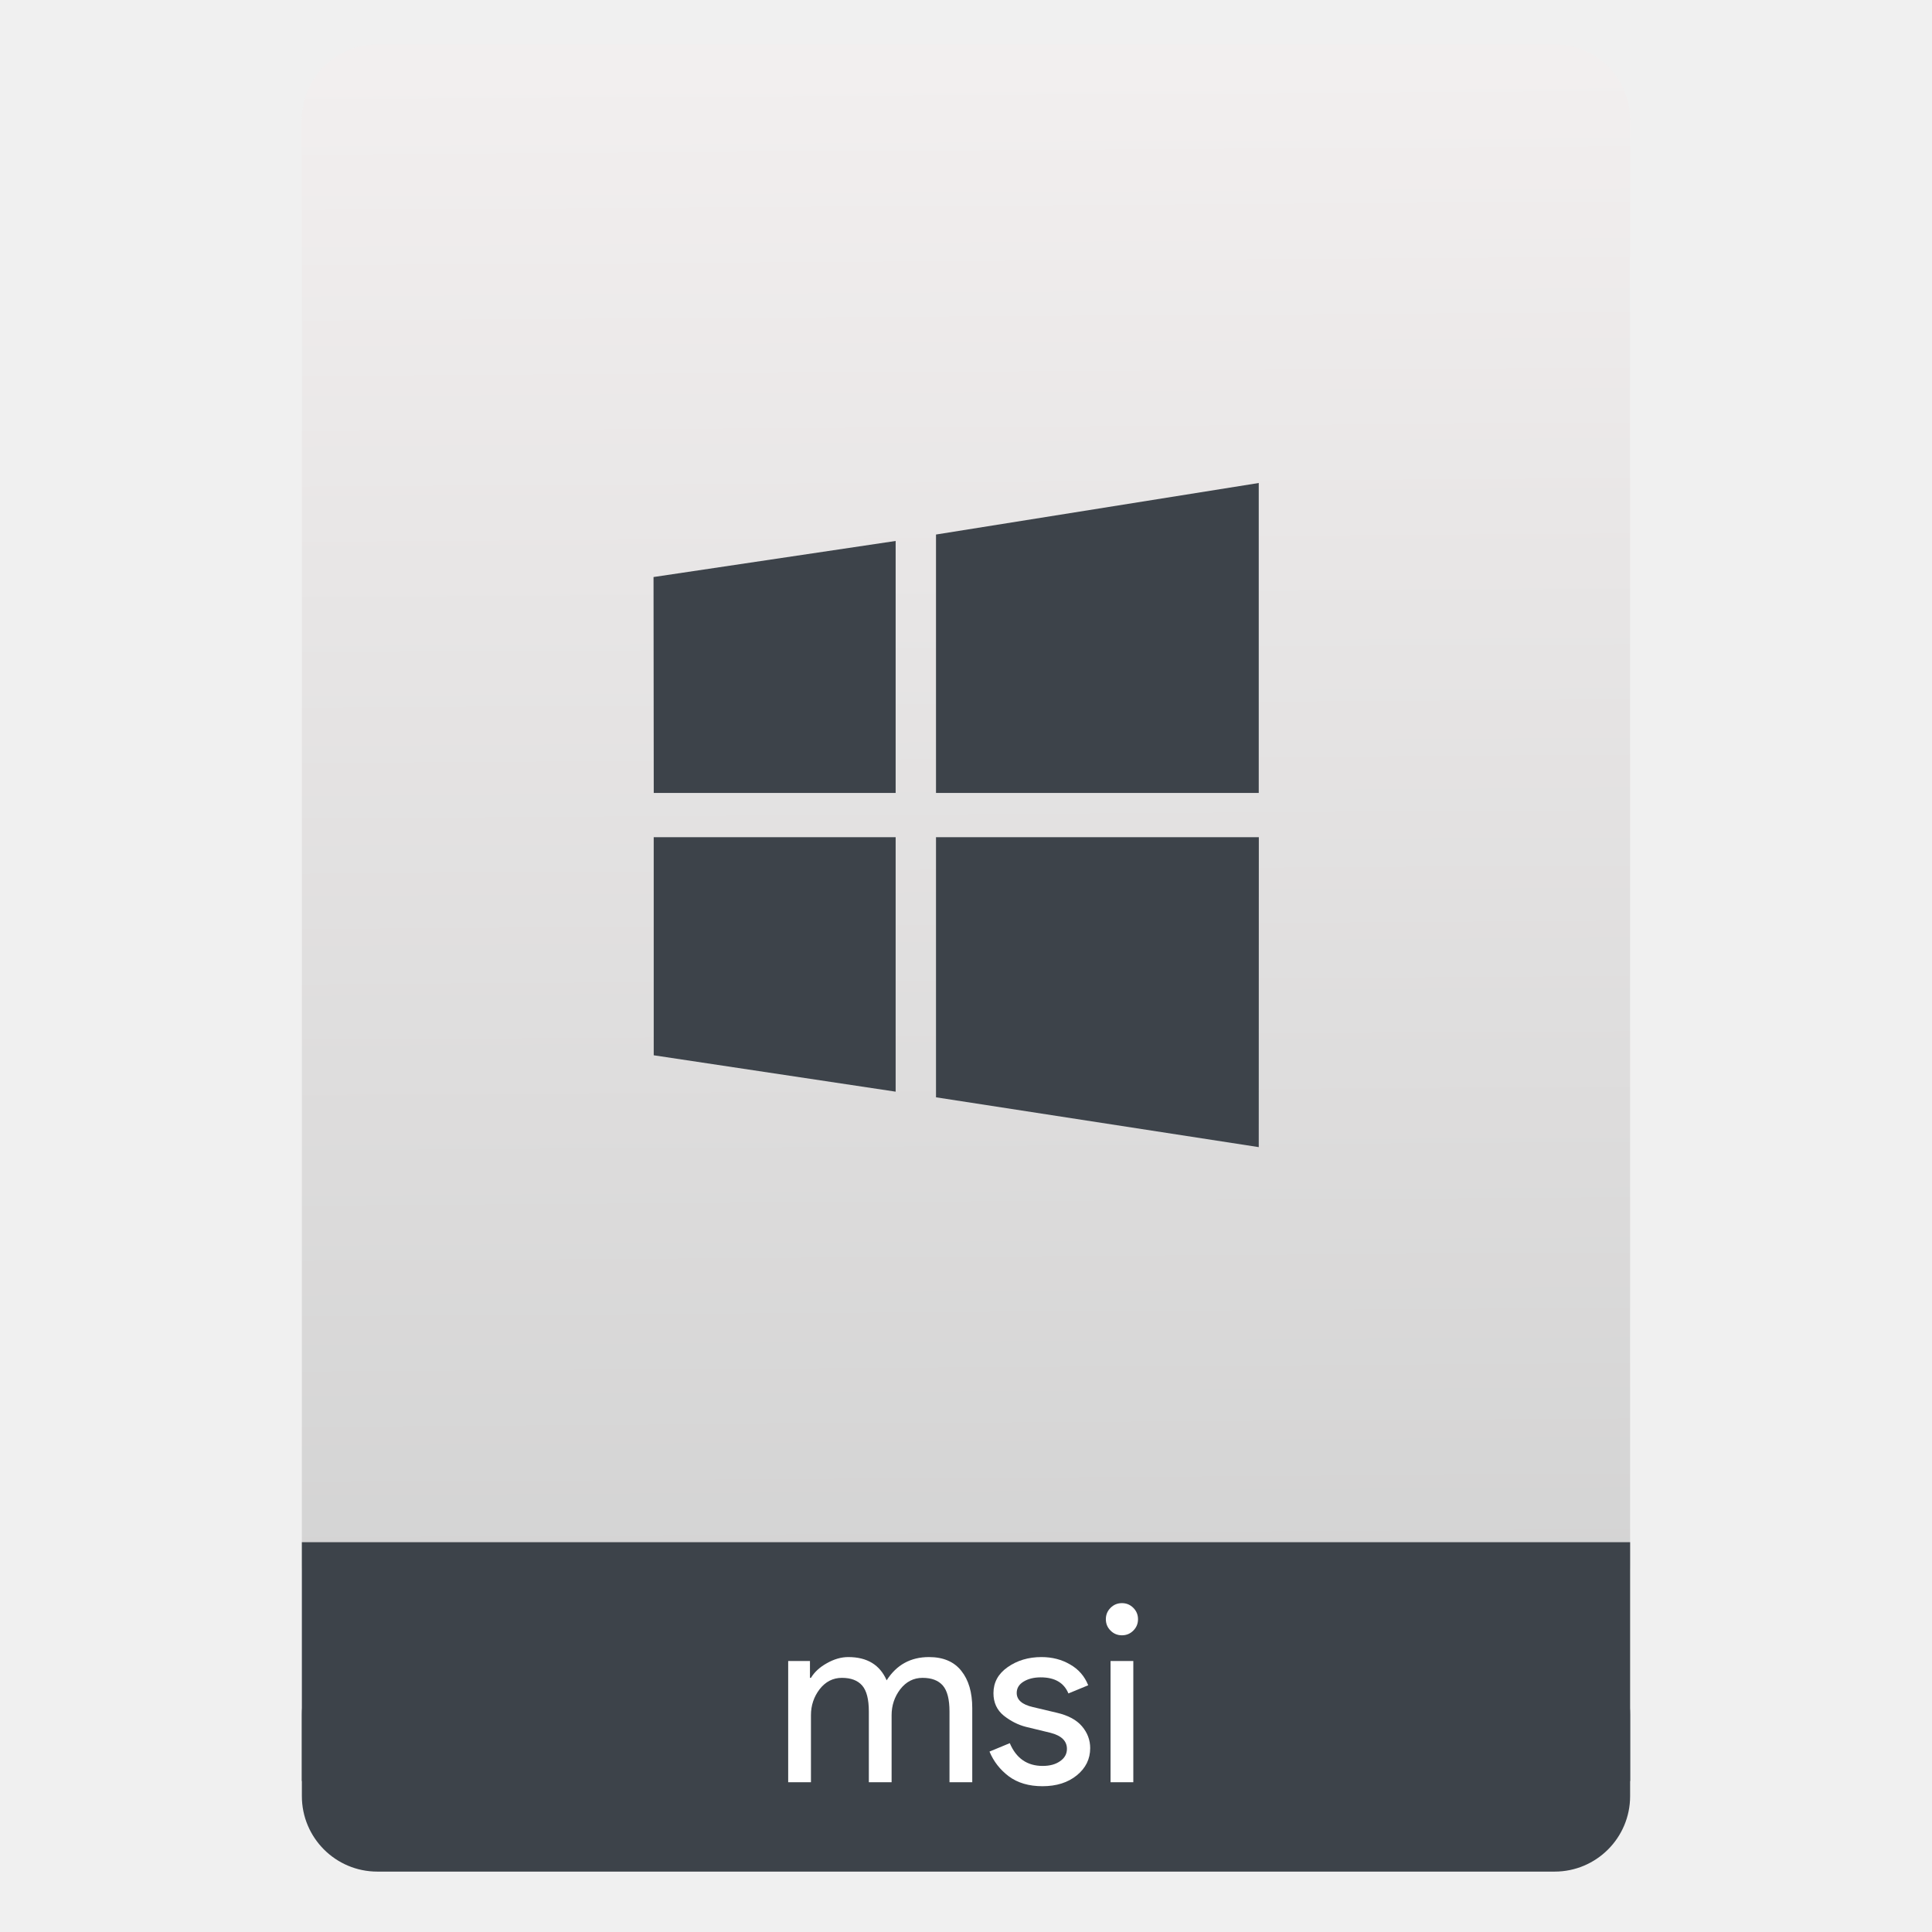
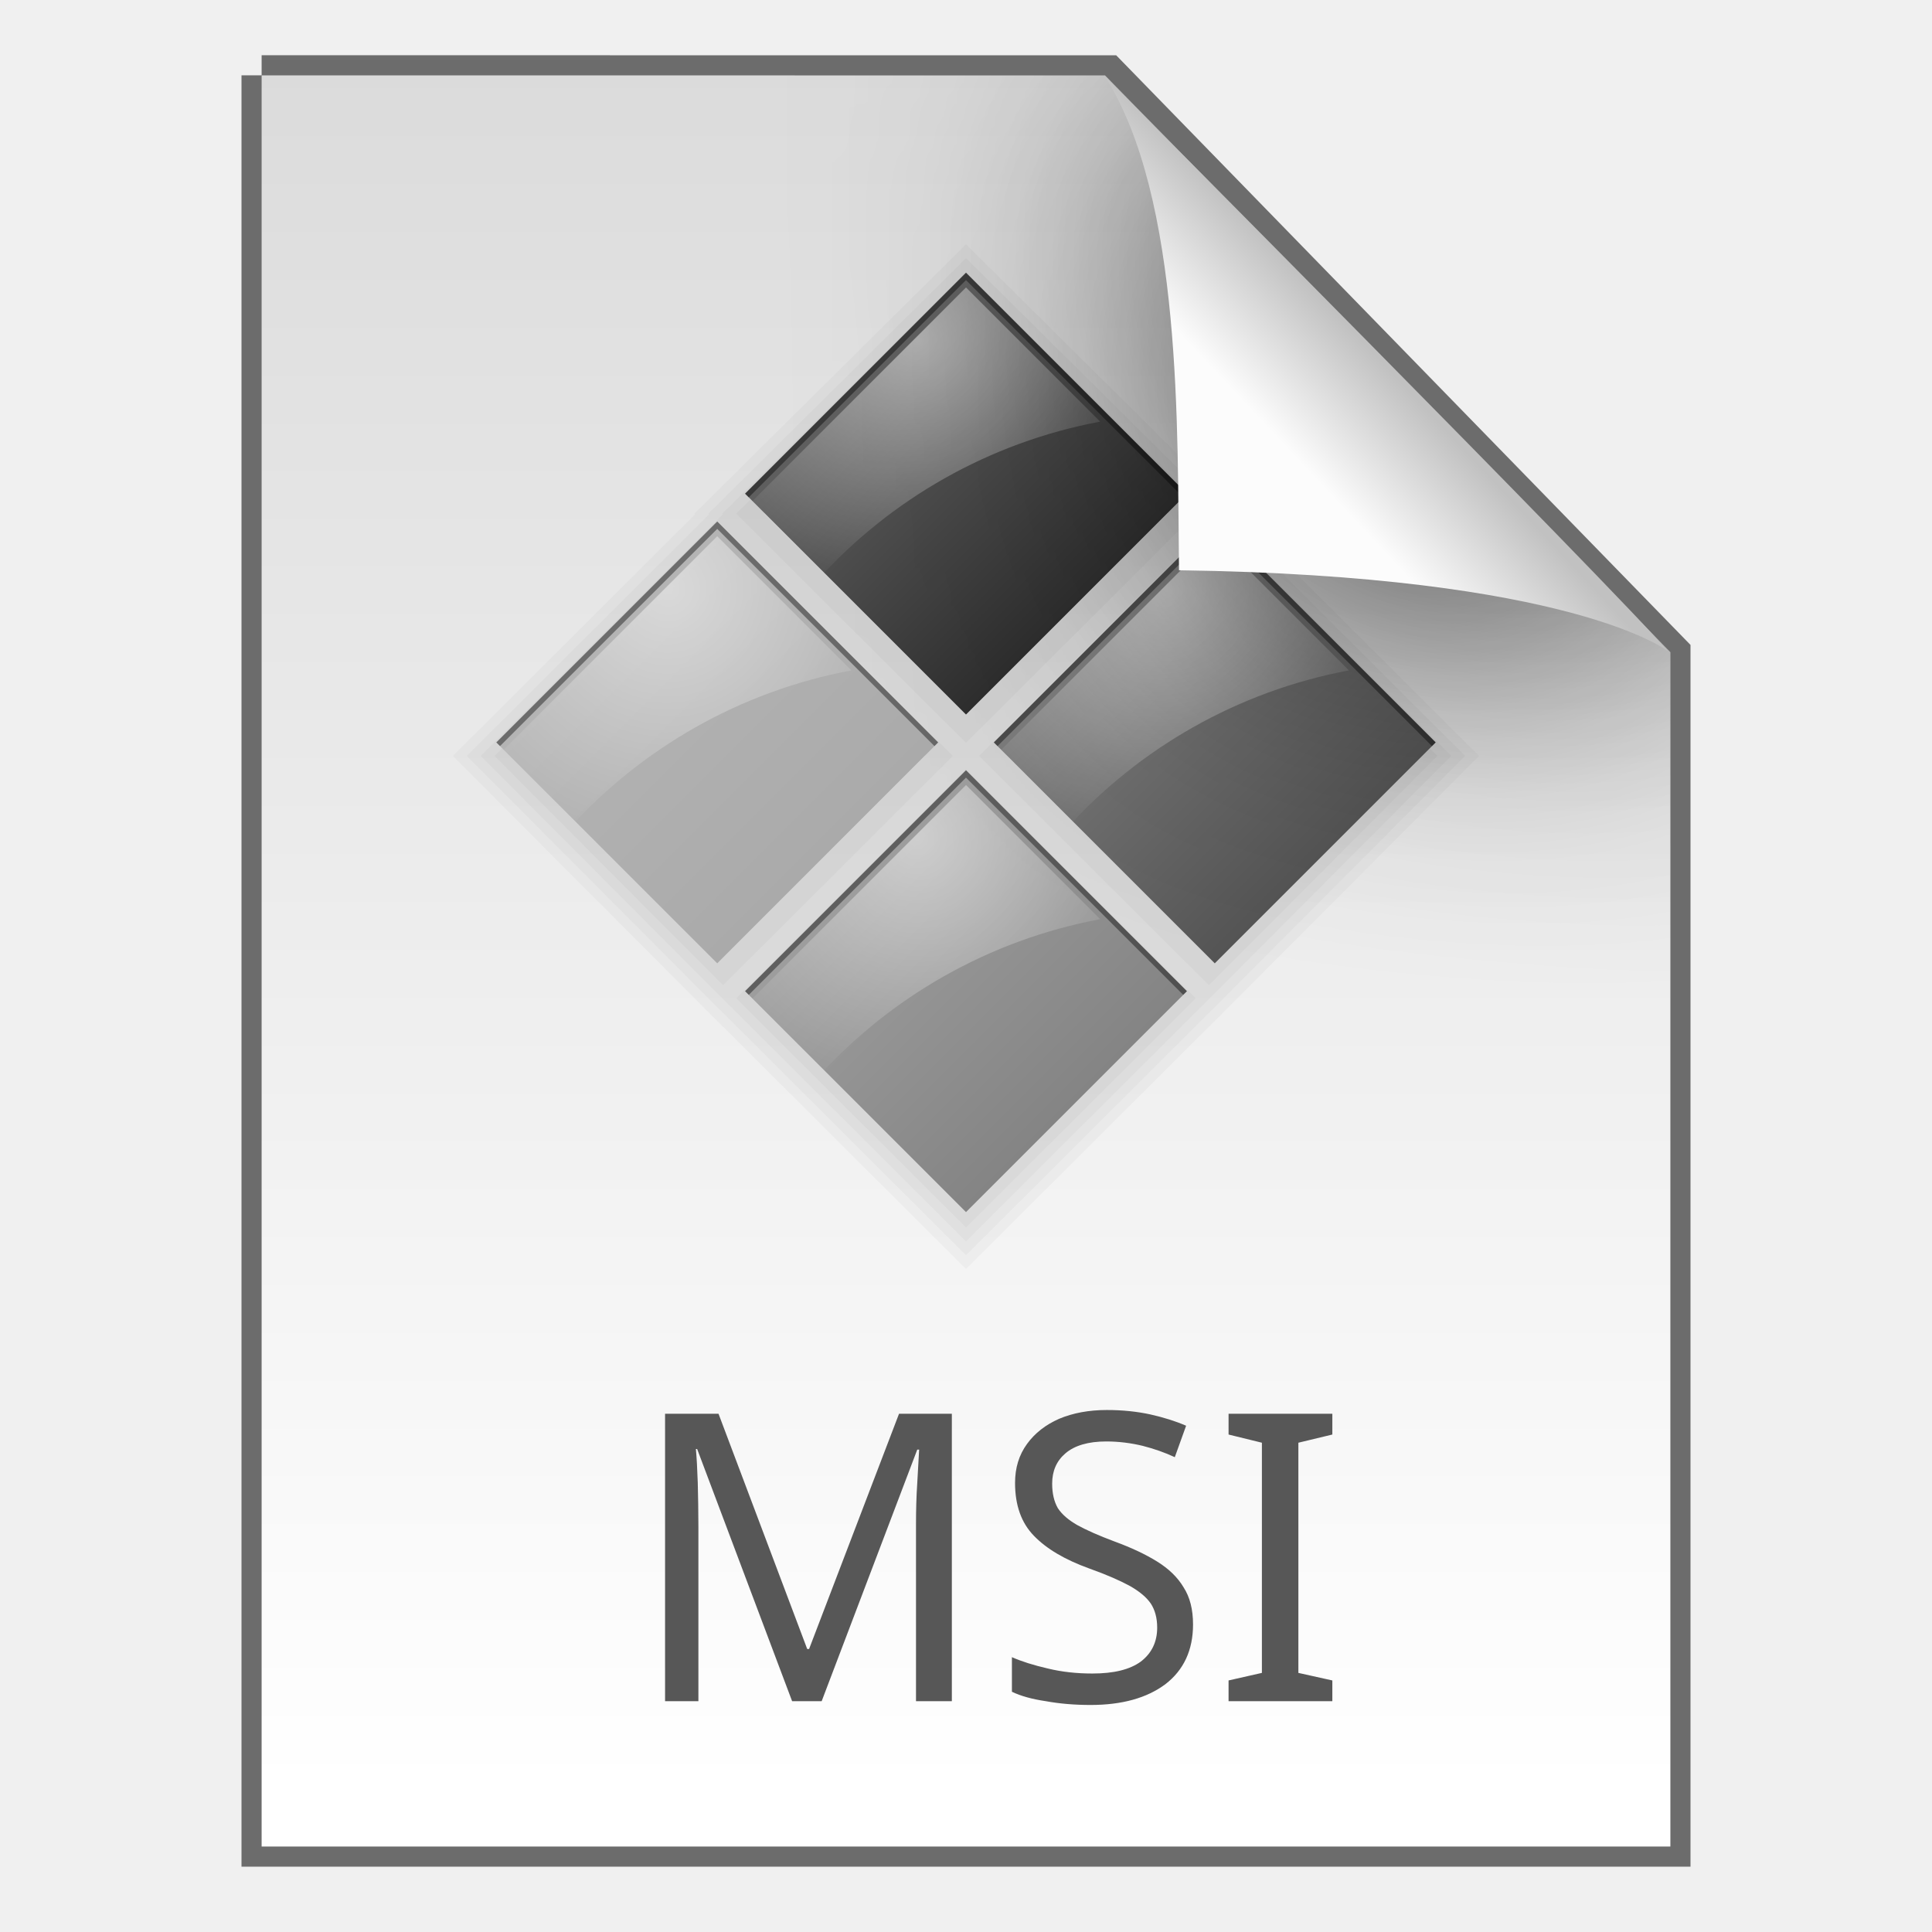
- <svg xmlns="http://www.w3.org/2000/svg" height="64" viewBox="0 0 64 64" width="64">
-   <linearGradient id="a" gradientTransform="matrix(1.07499 0 0 1.02929 56.68895 -.015285)" gradientUnits="userSpaceOnUse" x1="-74.929" x2="-75.26" y1="52.199" y2="2.356">
-     <stop offset="0" stop-color="#d3d3d3" />
-     <stop offset="1" stop-color="#f2efef" />
-   </linearGradient>
-   <g transform="translate(56.39177 -.176777)">
-     <rect fill="#3d434a" height="7.699" ry="2.5" width="44" x="-46.392" y="54.477" />
-     <rect fill="url(#a)" height="52.832" ry="2.5" width="44" x="-46.392" y="1.646" />
-     <path d="m-46.392 51.264h44v7.912h-44z" fill="#3d434a" />
-     <g fill="#fff" transform="matrix(.8195497 0 0 .8195497 -4.234289 11.12183)">
-       <path d="m-31.783 58.684v-4.9h.88v.68h.04q.21-.35.64-.59.44-.25.87-.25 1.14 0 1.55.94.6-.94 1.71-.94.87 0 1.31.56.44.55.44 1.5v3h-.92v-2.86q0-.74-.27-1.05-.27-.31-.82-.31-.54 0-.9.46-.35.46-.35 1.05v2.71h-.92v-2.86q0-.74-.27-1.05-.27-.31-.82-.31-.54 0-.9.46-.35.46-.35 1.05v2.71z" />
-       <path d="m-21.506 58.844q-.82 0-1.36-.4-.53-.4-.78-1l .82-.34q.39.92 1.33.92.43 0 .7-.19.28-.19.28-.5 0-.48-.67-.65l-.99-.24q-.47-.12-.89-.45-.42-.34-.42-.91 0-.65.57-1.05.58-.41 1.37-.41.65 0 1.16.3.51.29.73.84l-.8.33q-.27-.65-1.12-.65-.41 0-.69.17-.28.17-.28.46 0 .42.65.57l.97.23q.69.16 1.02.55.33.39.33.88 0 .66-.54 1.1-.54.44-1.39.44z" />
-       <path d="m-17.833 52.554q-.19.19-.46.19-.27 0-.46-.19-.19-.19-.19-.46 0-.27.19-.46.19-.19.46-.19.27 0 .46.19.19.19.19.46 0 .27-.19.46zm0 6.13h-.92v-4.9h.92z" />
+ <svg xmlns="http://www.w3.org/2000/svg" xmlns:xlink="http://www.w3.org/1999/xlink" version="1.1" width="48" height="48" id="svg3901">
+   <defs id="defs3903">
+     <linearGradient x1="24" y1="5.564" x2="24" y2="42.111" id="linearGradient3013" xlink:href="#linearGradient3029" gradientUnits="userSpaceOnUse" gradientTransform="matrix(0.8918919,0,0,1.135135,2.5946,-4.743231)" />
+     <linearGradient id="linearGradient3029">
+       <stop id="stop3031" style="stop-color:#ffffff;stop-opacity:1" offset="0" />
+       <stop id="stop3033" style="stop-color:#ffffff;stop-opacity:0.235" offset="0.015" />
+       <stop id="stop3035" style="stop-color:#ffffff;stop-opacity:0.157" offset="0.985" />
+       <stop id="stop3037" style="stop-color:#ffffff;stop-opacity:0.392" offset="1" />
+     </linearGradient>
+     <linearGradient x1="25.132" y1="0.985" x2="25.132" y2="47.013" id="linearGradient3016" xlink:href="#linearGradient3600" gradientUnits="userSpaceOnUse" gradientTransform="matrix(1,0,0,0.9561695,-9.9999999e-8,-1.914922)" />
+     <linearGradient id="linearGradient3600">
+       <stop id="stop3602" style="stop-color:#dadada;stop-opacity:1;" offset="0" />
+       <stop id="stop3604" style="stop-color:#ffffff;stop-opacity:1;" offset="1" />
+     </linearGradient>
+     <radialGradient cx="605.714" cy="486.648" r="117.143" fx="605.714" fy="486.648" id="radialGradient3021" xlink:href="#linearGradient5060" gradientUnits="userSpaceOnUse" gradientTransform="matrix(0.02303995,0,0,0.01470022,26.36088,37.04018)" />
+     <linearGradient id="linearGradient5060">
+       <stop id="stop5062" style="stop-color:#000000;stop-opacity:1" offset="0" />
+       <stop id="stop5064" style="stop-color:#000000;stop-opacity:0" offset="1" />
+     </linearGradient>
+     <radialGradient cx="605.714" cy="486.648" r="117.143" fx="605.714" fy="486.648" id="radialGradient3024" xlink:href="#linearGradient5060" gradientUnits="userSpaceOnUse" gradientTransform="matrix(-0.02303994,0,0,0.01470022,21.62311,37.04018)" />
+     <linearGradient id="linearGradient5048">
+       <stop id="stop5050" style="stop-color:#000000;stop-opacity:0" offset="0" />
+       <stop id="stop5056" style="stop-color:#000000;stop-opacity:1" offset="0.5" />
+       <stop id="stop5052" style="stop-color:#000000;stop-opacity:0" offset="1" />
+     </linearGradient>
+     <linearGradient x1="302.857" y1="366.648" x2="302.857" y2="609.505" id="linearGradient3899" xlink:href="#linearGradient5048" gradientUnits="userSpaceOnUse" gradientTransform="matrix(0.06732488,0,0,0.01470022,-0.3411391,37.04015)" />
+     <linearGradient id="linearGradient3104-5">
+       <stop id="stop3106-2" style="stop-color:#aaaaaa;stop-opacity:1" offset="0" />
+       <stop id="stop3108-5" style="stop-color:#c8c8c8;stop-opacity:1" offset="1" />
+     </linearGradient>
+     <linearGradient x1="22.004" y1="47.813" x2="22.004" y2="3.364" id="linearGradient3052" xlink:href="#linearGradient3104-5" gradientUnits="userSpaceOnUse" gradientTransform="translate(-1.982096,-3.047074)" />
+     <linearGradient xlink:href="#linearGradient3104-5" id="linearGradient3015" gradientUnits="userSpaceOnUse" gradientTransform="translate(-1.982096,-3.047074)" x1="22.004" y1="47.813" x2="22.004" y2="3.364" />
+     <linearGradient xlink:href="#linearGradient3029" id="linearGradient3019" gradientUnits="userSpaceOnUse" gradientTransform="matrix(0.8918919,0,0,1.135135,2.5946,-4.743231)" x1="24" y1="5.564" x2="24" y2="42.111" />
+     <linearGradient xlink:href="#linearGradient3600" id="linearGradient3022" gradientUnits="userSpaceOnUse" gradientTransform="matrix(1,0,0,0.9561695,-9.9999999e-8,-0.5399218)" x1="25.132" y1="0.985" x2="25.132" y2="47.013" />
+     <radialGradient xlink:href="#linearGradient5060" id="radialGradient3025" gradientUnits="userSpaceOnUse" gradientTransform="matrix(0.02303995,0,0,0.01470022,26.36088,38.41518)" cx="605.714" cy="486.648" fx="605.714" fy="486.648" r="117.143" />
+     <radialGradient xlink:href="#linearGradient5060" id="radialGradient3028" gradientUnits="userSpaceOnUse" gradientTransform="matrix(-0.02303994,0,0,0.01470022,21.62311,38.41518)" cx="605.714" cy="486.648" fx="605.714" fy="486.648" r="117.143" />
+     <linearGradient xlink:href="#linearGradient5048" id="linearGradient3031" gradientUnits="userSpaceOnUse" gradientTransform="matrix(0.06732488,0,0,0.01470022,-0.3411391,38.41515)" x1="302.857" y1="366.648" x2="302.857" y2="609.505" />
+     <linearGradient xlink:href="#linearGradient3897-7" id="linearGradient3289" gradientUnits="userSpaceOnUse" gradientTransform="matrix(0.3905699,0,0,-0.3905699,-0.8729074,48.43819)" x1="91.308" y1="98.192" x2="95.182" y2="102.066" />
+     <linearGradient id="linearGradient3897-7">
+       <stop id="stop3899-4" style="stop-color:#fcfcfc;stop-opacity:1" offset="0" />
+       <stop id="stop3907-4" style="stop-color:#c1c1c1;stop-opacity:1" offset="1" />
+     </linearGradient>
+     <filter id="filter4740" x="-1.207" width="3.414" y="-1.193" height="3.386">
+       <feGaussianBlur stdDeviation="7.68" id="feGaussianBlur4742" />
+     </filter>
+     <linearGradient xlink:href="#linearGradient3897-7" id="linearGradient3807" gradientUnits="userSpaceOnUse" gradientTransform="matrix(0.565208,0,0,-0.6026631,-19.24056,70.73673)" x1="91.308" y1="98.192" x2="95.182" y2="102.066" />
+     <clipPath clipPathUnits="userSpaceOnUse" id="clipPath3823">
+       <path d="m 10.759,0.497 c 5.084,0 18.362,0.002 18.362,0.002 l 12.309,12.557 3.2e-5,26.002 c 0,0 -20.447,0 -30.67,0 0,-12.854 0,-25.708 0,-38.562 z" id="path3825" style="fill:#ffffff;fill-opacity:1;stroke:none;display:inline" />
+     </clipPath>
+     <filter id="filter4109" x="-0.728" width="2.455" y="-0.713" height="2.425">
+       <feGaussianBlur stdDeviation="4.139" id="feGaussianBlur4111" />
+     </filter>
+     <clipPath clipPathUnits="userSpaceOnUse" id="clipPath4113">
+       <path d="m 6.5,1.872 c 5.802,0 20.954,0.002 20.954,0.002 l 14.046,14.33 3.6e-5,29.673 c 0,0 -23.333,0 -35,0 0,-14.669 0,-29.337 0,-44.006 z" id="path4115" style="fill:#ffffff;fill-opacity:1;stroke:none;display:inline" />
+     </clipPath>
+     <clipPath clipPathUnits="userSpaceOnUse" id="clipPath4160">
+       <path d="m 6.5,1.872 c 5.802,0 20.954,0.002 20.954,0.002 l 14.046,14.33 3.6e-5,29.673 c 0,0 -23.333,0 -35,0 0,-14.669 0,-29.337 0,-44.006 z" id="path4162" style="fill:#ffffff;fill-opacity:1;stroke:none;display:inline" />
+     </clipPath>
+     <radialGradient r="10.625" fy="4.625" fx="62.625" cy="4.625" cx="62.625" gradientTransform="matrix(2.164706,0,0,0.7529402,-111.5647,36.51765)" gradientUnits="userSpaceOnUse" id="radialGradient3801" xlink:href="#linearGradient8838" />
+     <linearGradient y2="45" x2="37.201" y1="1" x1="37.201" gradientUnits="userSpaceOnUse" id="linearGradient3798" xlink:href="#linearGradient3397" />
+     <linearGradient y2="45.017" x2="20.759" y1="1" x1="20.759" gradientUnits="userSpaceOnUse" id="linearGradient3796" xlink:href="#linearGradient3309" />
+     <linearGradient y2="20.895" x2="84.639" y1="105.105" x1="86.133" gradientTransform="matrix(0.3244803,0,0,0.3244803,3.233265,2.557745)" gradientUnits="userSpaceOnUse" id="linearGradient3793" xlink:href="#linearGradient5128" />
+     <linearGradient y2="20.895" x2="84.639" y1="105.105" x1="86.133" gradientTransform="matrix(0.3244803,0,0,0.3244803,3.233265,2.557745)" gradientUnits="userSpaceOnUse" id="linearGradient3789" xlink:href="#linearGradient5128" />
+     <linearGradient y2="45" x2="37.201" y1="1" x1="37.201" gradientUnits="userSpaceOnUse" id="linearGradient3787" xlink:href="#linearGradient3397" />
+     <linearGradient y2="45.017" x2="20.759" y1="1" x1="20.759" gradientUnits="userSpaceOnUse" id="linearGradient3785" xlink:href="#linearGradient3309" />
+     <radialGradient r="10.625" fy="4.625" fx="62.625" cy="4.625" cx="62.625" gradientTransform="matrix(2.164706,0,0,0.7529402,-111.5647,36.51765)" gradientUnits="userSpaceOnUse" id="radialGradient3783" xlink:href="#linearGradient8838" />
+     <linearGradient gradientTransform="matrix(0.3244803,0,0,0.3244803,3.233265,2.557745)" gradientUnits="userSpaceOnUse" xlink:href="#linearGradient5128" id="linearGradient2512" y2="20.895" x2="84.639" y1="105.105" x1="86.133" />
+     <linearGradient id="linearGradient5128">
+       <stop offset="0" style="stop-color:#acbacc;stop-opacity:1;" id="stop5130" />
+       <stop offset="1" style="stop-color:#97a3c0;stop-opacity:1;" id="stop5132" />
+     </linearGradient>
+     <linearGradient gradientUnits="userSpaceOnUse" xlink:href="#linearGradient3309" id="linearGradient2515" y2="45.017" x2="20.759" y1="1" x1="20.759" />
+     <linearGradient gradientUnits="userSpaceOnUse" id="linearGradient3309" y2="122.899" x2="63.999" y1="3.1" x1="63.999">
+       <stop offset="0" style="stop-color:#cad8ea;stop-opacity:1;" id="stop3311" />
+       <stop offset="1" style="stop-color:#687088;stop-opacity:1;" id="stop3313" />
+     </linearGradient>
+     <linearGradient gradientUnits="userSpaceOnUse" xlink:href="#linearGradient3397" id="linearGradient2517" y2="45" x2="37.201" y1="1" x1="37.201" />
+     <linearGradient id="linearGradient3397">
+       <stop offset="0" style="stop-color:#4a5877;stop-opacity:1;" id="stop3399" />
+       <stop offset="1" style="stop-color:#2b3249;stop-opacity:1;" id="stop3401" />
+     </linearGradient>
+     <radialGradient gradientTransform="matrix(2.164706,0,0,0.7529402,-111.5647,36.51765)" gradientUnits="userSpaceOnUse" xlink:href="#linearGradient8838" id="radialGradient2436" fy="4.625" fx="62.625" r="10.625" cy="4.625" cx="62.625" />
+     <linearGradient id="linearGradient8838">
+       <stop offset="0" style="stop-color:#000000;stop-opacity:1" id="stop8840" />
+       <stop offset="1" style="stop-color:#000000;stop-opacity:0" id="stop8842" />
+     </linearGradient>
+     <linearGradient xlink:href="#linearGradient3600-8" id="linearGradient3294" gradientUnits="userSpaceOnUse" gradientTransform="matrix(1,0,0,0.9561695,-9.9999999e-8,-0.5399218)" x1="25.132" y1="0.985" x2="25.132" y2="47.013" />
+     <linearGradient id="linearGradient3600-8">
+       <stop id="stop3602-6" style="stop-color:#dadada;stop-opacity:1;" offset="0" />
+       <stop id="stop3604-5" style="stop-color:#ffffff;stop-opacity:1;" offset="1" />
+     </linearGradient>
+     <clipPath clipPathUnits="userSpaceOnUse" id="clipPath3823-2">
+       <path d="m 10.759,0.497 c 5.084,0 18.362,0.002 18.362,0.002 l 12.309,12.557 3.2e-5,26.002 c 0,0 -20.447,0 -30.67,0 0,-12.854 0,-25.708 0,-38.562 z" id="path3825-3" style="fill:#ffffff;fill-opacity:1;stroke:none;display:inline" />
+     </clipPath>
+     <clipPath clipPathUnits="userSpaceOnUse" id="clipPath4113-0">
+       <path d="m 6.5,1.872 c 5.802,0 20.954,0.002 20.954,0.002 l 14.046,14.33 3.6e-5,29.673 c 0,0 -23.333,0 -35,0 0,-14.669 0,-29.337 0,-44.006 z" id="path4115-4" style="fill:#ffffff;fill-opacity:1;stroke:none;display:inline" />
+     </clipPath>
+     <linearGradient xlink:href="#linearGradient3897-7-2" id="linearGradient3296" gradientUnits="userSpaceOnUse" gradientTransform="matrix(0.565208,0,0,-0.6026631,-19.24056,70.73673)" x1="91.308" y1="98.192" x2="95.182" y2="102.066" />
+     <linearGradient id="linearGradient3897-7-2">
+       <stop id="stop3899-4-0" style="stop-color:#fcfcfc;stop-opacity:1" offset="0" />
+       <stop id="stop3907-4-2" style="stop-color:#c1c1c1;stop-opacity:1" offset="1" />
+     </linearGradient>
+     <linearGradient y2="102.066" x2="95.182" y1="98.192" x1="91.308" gradientTransform="matrix(0.565208,0,0,-0.6026631,-19.24056,70.73673)" gradientUnits="userSpaceOnUse" id="linearGradient3332" xlink:href="#linearGradient3897-7-2" />
+     <linearGradient xlink:href="#linearGradient3600-8" id="linearGradient3122" gradientUnits="userSpaceOnUse" gradientTransform="matrix(1,0,0,0.9561695,-9.9999999e-8,-0.5399218)" x1="25.132" y1="0.985" x2="25.132" y2="47.013" />
+     <linearGradient xlink:href="#linearGradient3897-7-2" id="linearGradient3124" gradientUnits="userSpaceOnUse" gradientTransform="matrix(0.565208,0,0,-0.6026631,-19.24056,70.73673)" x1="91.308" y1="98.192" x2="95.182" y2="102.066" />
+     <linearGradient xlink:href="#linearGradient3600" id="linearGradient3141" gradientUnits="userSpaceOnUse" gradientTransform="matrix(1,0,0,0.9561695,-9.9999999e-8,-0.5399218)" x1="25.132" y1="0.985" x2="25.132" y2="47.013" />
+     <radialGradient xlink:href="#linearGradient8838" id="radialGradient3143" gradientUnits="userSpaceOnUse" gradientTransform="matrix(2.164706,0,0,0.7529402,-111.5647,36.51765)" cx="62.625" cy="4.625" fx="62.625" fy="4.625" r="10.625" />
+     <linearGradient xlink:href="#linearGradient3309" id="linearGradient3145" gradientUnits="userSpaceOnUse" x1="20.759" y1="1" x2="20.759" y2="45.017" />
+     <linearGradient xlink:href="#linearGradient3397" id="linearGradient3147" gradientUnits="userSpaceOnUse" x1="37.201" y1="1" x2="37.201" y2="45" />
+     <linearGradient xlink:href="#linearGradient5128" id="linearGradient3149" gradientUnits="userSpaceOnUse" gradientTransform="matrix(0.3244803,0,0,0.3244803,3.233265,2.557745)" x1="86.133" y1="105.105" x2="84.639" y2="20.895" />
+     <linearGradient xlink:href="#linearGradient3897-7" id="linearGradient3151" gradientUnits="userSpaceOnUse" gradientTransform="matrix(0.565208,0,0,-0.6026631,-19.24056,70.73673)" x1="91.308" y1="98.192" x2="95.182" y2="102.066" />
+     <linearGradient xlink:href="#linearGradient3897-7" id="linearGradient3154" gradientUnits="userSpaceOnUse" gradientTransform="matrix(0.565208,0,0,-0.6026631,-19.24056,70.73673)" x1="91.308" y1="98.192" x2="95.182" y2="102.066" />
+     <linearGradient xlink:href="#linearGradient3600" id="linearGradient3163" gradientUnits="userSpaceOnUse" gradientTransform="matrix(1,0,0,0.9561695,-9.9999999e-8,-0.5399218)" x1="25.132" y1="0.985" x2="25.132" y2="47.013" />
+     <radialGradient r="24.109" fy="13.828" fx="60.66" cy="13.828" cx="60.66" gradientTransform="matrix(-1.239003,-0.5425768,0.5570203,-1.271985,124.8576,59.93765)" gradientUnits="userSpaceOnUse" id="radialGradient4171" xlink:href="#linearGradient4005" />
+     <radialGradient r="24.109" fy="13.828" fx="60.66" cy="13.828" cx="60.66" gradientTransform="matrix(-1.239003,-0.5425768,0.5570203,-1.271985,124.8576,59.93765)" gradientUnits="userSpaceOnUse" id="radialGradient4167" xlink:href="#linearGradient4005" />
+     <radialGradient r="24.109" fy="13.828" fx="60.66" cy="13.828" cx="60.66" gradientTransform="matrix(-1.239003,-0.5425768,0.5570203,-1.271985,124.8576,59.93765)" gradientUnits="userSpaceOnUse" id="radialGradient4161" xlink:href="#linearGradient4005" />
+     <linearGradient y2="-93.187" x2="23.888" y1="-135.611" x1="23.888" gradientUnits="userSpaceOnUse" id="linearGradient4151" xlink:href="#linearGradient4153" />
+     <radialGradient r="24.109" fy="13.828" fx="60.66" cy="13.828" cx="60.66" gradientTransform="matrix(-1.239003,-0.5425768,0.5570203,-1.271985,124.8576,59.93765)" gradientUnits="userSpaceOnUse" id="radialGradient4143" xlink:href="#linearGradient4005" />
+     <radialGradient gradientUnits="userSpaceOnUse" gradientTransform="matrix(-1.239003,-0.5425768,0.5570203,-1.271985,124.8576,59.93765)" r="24.109" fy="13.828" fx="60.66" cy="13.828" cx="60.66" id="radialGradient4139" xlink:href="#linearGradient4005" />
+     <linearGradient y2="-45.407" x2="-23.889" y1="-87.833" x1="-23.889" gradientUnits="userSpaceOnUse" id="linearGradient4137" xlink:href="#linearGradient3989" />
+     <clipPath id="clipPath4133" clipPathUnits="userSpaceOnUse">
+       <rect style="fill:url(#linearGradient4137);fill-opacity:1" id="rect4135" height="42.426" width="42.426" transform="matrix(-0.7071068,0.7071068,-0.7071068,-0.7071068,0,0)" y="-87.835" x="-45.102" />
+     </clipPath>
+     <linearGradient gradientTransform="matrix(-0.7071068,0.7071068,-0.7071068,-0.7071068,116,-65.99996)" y2="-93.187" x2="23.888" y1="-135.611" x1="23.888" gradientUnits="userSpaceOnUse" id="linearGradient4126" xlink:href="#linearGradient4005" />
+     <linearGradient y2="-45.407" x2="-23.889" y1="-87.833" x1="-23.889" gradientUnits="userSpaceOnUse" id="linearGradient4047" xlink:href="#linearGradient3989" />
+     <linearGradient y2="-45.407" x2="-23.889" y1="-87.833" x1="-23.889" gradientUnits="userSpaceOnUse" id="linearGradient4043" xlink:href="#linearGradient3989" />
+     <clipPath id="clipPath4039" clipPathUnits="userSpaceOnUse">
+       <rect style="fill:url(#linearGradient4043);fill-opacity:1" id="rect4041" height="42.426" width="42.426" y="-87.835" x="-45.102" />
+     </clipPath>
+     <linearGradient gradientUnits="userSpaceOnUse" y2="-93.192" x2="-23.889" y1="-135.605" x1="-23.889" id="linearGradient4019" xlink:href="#linearGradient4013" />
+     <linearGradient gradientUnits="userSpaceOnUse" y2="-93.187" x2="23.888" y1="-135.611" x1="23.888" id="linearGradient4011" xlink:href="#linearGradient4005" />
+     <linearGradient gradientUnits="userSpaceOnUse" y2="-45.403" x2="23.888" y1="-87.833" x1="23.888" id="linearGradient4003" xlink:href="#linearGradient3997" />
+     <clipPath id="clipPath3973" clipPathUnits="userSpaceOnUse">
+       <g id="g3975">
+         <rect x="2.675" y="-87.835" transform="matrix(-0.7071068,0.7071068,-0.7071068,-0.7071068,0,0)" width="42.426" height="42.426" id="rect3977" style="fill:#bebebe" />
+         <rect x="2.675" y="-135.612" transform="matrix(-0.7071068,0.7071068,-0.7071068,-0.7071068,0,0)" width="42.426" height="42.426" id="rect3979" style="fill:#8d8d8d" />
+         <rect x="-45.102" y="-135.612" transform="matrix(-0.7071068,0.7071068,-0.7071068,-0.7071068,0,0)" width="42.426" height="42.426" id="rect3981" style="fill:#787878" />
+         <rect x="-45.102" y="-87.835" transform="matrix(-0.7071068,0.7071068,-0.7071068,-0.7071068,0,0)" width="42.426" height="42.426" id="rect3983" style="fill:#414141" />
+       </g>
+     </clipPath>
+     <linearGradient id="linearGradient3989">
+       <stop id="stop3991" offset="0" style="stop-color:#2d2d2d;stop-opacity:1;" />
+       <stop id="stop3993" offset="1" style="stop-color:#5f5f5f;stop-opacity:1;" />
+     </linearGradient>
+     <linearGradient id="linearGradient3997">
+       <stop id="stop3999" offset="0" style="stop-color:#aaaaaa;stop-opacity:1;" />
+       <stop id="stop4001" offset="1" style="stop-color:#b4b4b4;stop-opacity:1;" />
+     </linearGradient>
+     <linearGradient id="linearGradient4005">
+       <stop id="stop4007" offset="0" style="stop-color:#ffffff;stop-opacity:1;" />
+       <stop id="stop4009" offset="1" style="stop-color:#ffffff;stop-opacity:0.08;" />
+     </linearGradient>
+     <linearGradient id="linearGradient4013">
+       <stop id="stop4015" offset="0" style="stop-color:#545454;stop-opacity:1;" />
+       <stop id="stop4017" offset="1" style="stop-color:#7b7b7b;stop-opacity:1;" />
+     </linearGradient>
+     <linearGradient id="linearGradient4153">
+       <stop style="stop-color:#848484;stop-opacity:1;" offset="0" id="stop4155" />
+       <stop style="stop-color:#9e9e9e;stop-opacity:1;" offset="1" id="stop4157" />
+     </linearGradient>
+     <linearGradient xlink:href="#linearGradient3989" id="linearGradient3228" gradientUnits="userSpaceOnUse" x1="-23.889" y1="-87.833" x2="-23.889" y2="-45.407" gradientTransform="translate(-63.25876,4.542825)" />
+     <linearGradient xlink:href="#linearGradient4013" id="linearGradient3231" gradientUnits="userSpaceOnUse" x1="-23.889" y1="-135.605" x2="-23.889" y2="-93.192" gradientTransform="translate(-63.25876,4.542825)" />
+     <linearGradient xlink:href="#linearGradient4153" id="linearGradient3234" gradientUnits="userSpaceOnUse" x1="23.888" y1="-135.611" x2="23.888" y2="-93.187" gradientTransform="translate(-63.25876,4.542825)" />
+     <linearGradient xlink:href="#linearGradient3997" id="linearGradient3237" gradientUnits="userSpaceOnUse" x1="23.888" y1="-87.833" x2="23.888" y2="-45.403" gradientTransform="translate(-63.25876,4.542825)" />
+     <linearGradient xlink:href="#linearGradient5128" id="linearGradient3260" gradientUnits="userSpaceOnUse" gradientTransform="matrix(0.1721105,0,0,0.1721105,12.98493,7.604375)" x1="86.133" y1="105.105" x2="84.639" y2="20.895" />
+     <linearGradient xlink:href="#linearGradient3309" id="linearGradient3263" gradientUnits="userSpaceOnUse" x1="20.759" y1="1" x2="20.759" y2="45.017" gradientTransform="matrix(0.5304189,0,0,0.5304189,11.26995,6.247698)" />
+     <linearGradient xlink:href="#linearGradient3397" id="linearGradient3265" gradientUnits="userSpaceOnUse" x1="37.201" y1="1" x2="37.201" y2="45" gradientTransform="matrix(0.5304189,0,0,0.5304189,11.26995,6.247698)" />
+     <radialGradient xlink:href="#linearGradient8838" id="radialGradient3268" gradientUnits="userSpaceOnUse" gradientTransform="matrix(1.148201,0,0,0.3993737,-47.90608,25.61735)" cx="62.625" cy="4.625" fx="62.625" fy="4.625" r="10.625" />
+     <linearGradient xlink:href="#linearGradient3997" id="linearGradient3270" gradientUnits="userSpaceOnUse" gradientTransform="translate(-63.25876,4.542825)" x1="23.888" y1="-87.833" x2="23.888" y2="-45.403" />
+     <linearGradient xlink:href="#linearGradient4153" id="linearGradient3272" gradientUnits="userSpaceOnUse" gradientTransform="translate(-63.25876,4.542825)" x1="23.888" y1="-135.611" x2="23.888" y2="-93.187" />
+     <linearGradient xlink:href="#linearGradient4013" id="linearGradient3274" gradientUnits="userSpaceOnUse" gradientTransform="translate(-63.25876,4.542825)" x1="-23.889" y1="-135.605" x2="-23.889" y2="-93.192" />
+     <linearGradient xlink:href="#linearGradient3989" id="linearGradient3276" gradientUnits="userSpaceOnUse" gradientTransform="translate(-63.25876,4.542825)" x1="-23.889" y1="-87.833" x2="-23.889" y2="-45.407" />
+     <radialGradient xlink:href="#linearGradient4005" id="radialGradient3278" gradientUnits="userSpaceOnUse" gradientTransform="matrix(-1.239003,-0.5425768,0.5570203,-1.271985,124.8576,59.93765)" cx="60.66" cy="13.828" fx="60.66" fy="13.828" r="24.109" />
+     <radialGradient xlink:href="#linearGradient4005" id="radialGradient3280" gradientUnits="userSpaceOnUse" gradientTransform="matrix(-1.239003,-0.5425768,0.5570203,-1.271985,124.8576,59.93765)" cx="60.66" cy="13.828" fx="60.66" fy="13.828" r="24.109" />
+     <radialGradient xlink:href="#linearGradient4005" id="radialGradient3282" gradientUnits="userSpaceOnUse" gradientTransform="matrix(-1.239003,-0.5425768,0.5570203,-1.271985,124.8576,59.93765)" cx="60.66" cy="13.828" fx="60.66" fy="13.828" r="24.109" />
+     <radialGradient xlink:href="#linearGradient4005" id="radialGradient3284" gradientUnits="userSpaceOnUse" gradientTransform="matrix(-1.239003,-0.5425768,0.5570203,-1.271985,124.8576,59.93765)" cx="60.66" cy="13.828" fx="60.66" fy="13.828" r="24.109" />
+     <linearGradient xlink:href="#linearGradient3997" id="linearGradient3324" gradientUnits="userSpaceOnUse" gradientTransform="translate(-63.25876,4.542825)" x1="23.888" y1="-87.833" x2="23.888" y2="-45.403" />
+     <linearGradient xlink:href="#linearGradient4153" id="linearGradient3326" gradientUnits="userSpaceOnUse" gradientTransform="translate(-63.25876,4.542825)" x1="23.888" y1="-135.611" x2="23.888" y2="-93.187" />
+     <linearGradient xlink:href="#linearGradient4013" id="linearGradient3328" gradientUnits="userSpaceOnUse" gradientTransform="translate(-63.25876,4.542825)" x1="-23.889" y1="-135.605" x2="-23.889" y2="-93.192" />
+     <linearGradient xlink:href="#linearGradient3989" id="linearGradient3330" gradientUnits="userSpaceOnUse" gradientTransform="translate(-63.25876,4.542825)" x1="-23.889" y1="-87.833" x2="-23.889" y2="-45.407" />
+     <radialGradient xlink:href="#linearGradient4005" id="radialGradient3332" gradientUnits="userSpaceOnUse" gradientTransform="matrix(-1.239003,-0.5425768,0.5570203,-1.271985,124.8576,59.93765)" cx="60.66" cy="13.828" fx="60.66" fy="13.828" r="24.109" />
+     <radialGradient xlink:href="#linearGradient4005" id="radialGradient3334" gradientUnits="userSpaceOnUse" gradientTransform="matrix(-1.239003,-0.5425768,0.5570203,-1.271985,124.8576,59.93765)" cx="60.66" cy="13.828" fx="60.66" fy="13.828" r="24.109" />
+     <radialGradient xlink:href="#linearGradient4005" id="radialGradient3336" gradientUnits="userSpaceOnUse" gradientTransform="matrix(-1.239003,-0.5425768,0.5570203,-1.271985,124.8576,59.93765)" cx="60.66" cy="13.828" fx="60.66" fy="13.828" r="24.109" />
+     <radialGradient xlink:href="#linearGradient4005" id="radialGradient3338" gradientUnits="userSpaceOnUse" gradientTransform="matrix(-1.239003,-0.5425768,0.5570203,-1.271985,124.8576,59.93765)" cx="60.66" cy="13.828" fx="60.66" fy="13.828" r="24.109" />
+     <linearGradient xlink:href="#linearGradient3997" id="linearGradient3416" gradientUnits="userSpaceOnUse" gradientTransform="translate(-63.25876,4.542825)" x1="23.888" y1="-87.833" x2="23.888" y2="-45.403" />
+     <linearGradient xlink:href="#linearGradient4153" id="linearGradient3418" gradientUnits="userSpaceOnUse" gradientTransform="translate(-63.25876,4.542825)" x1="23.888" y1="-135.611" x2="23.888" y2="-93.187" />
+     <linearGradient xlink:href="#linearGradient4013" id="linearGradient3420" gradientUnits="userSpaceOnUse" gradientTransform="translate(-63.25876,4.542825)" x1="-23.889" y1="-135.605" x2="-23.889" y2="-93.192" />
+     <linearGradient xlink:href="#linearGradient3989" id="linearGradient3422" gradientUnits="userSpaceOnUse" gradientTransform="translate(-63.25876,4.542825)" x1="-23.889" y1="-87.833" x2="-23.889" y2="-45.407" />
+     <radialGradient xlink:href="#linearGradient4005" id="radialGradient3424" gradientUnits="userSpaceOnUse" gradientTransform="matrix(-1.239003,-0.5425768,0.5570203,-1.271985,124.8576,59.93765)" cx="60.66" cy="13.828" fx="60.66" fy="13.828" r="24.109" />
+     <radialGradient xlink:href="#linearGradient4005" id="radialGradient3426" gradientUnits="userSpaceOnUse" gradientTransform="matrix(-1.239003,-0.5425768,0.5570203,-1.271985,124.8576,59.93765)" cx="60.66" cy="13.828" fx="60.66" fy="13.828" r="24.109" />
+     <radialGradient xlink:href="#linearGradient4005" id="radialGradient3428" gradientUnits="userSpaceOnUse" gradientTransform="matrix(-1.239003,-0.5425768,0.5570203,-1.271985,124.8576,59.93765)" cx="60.66" cy="13.828" fx="60.66" fy="13.828" r="24.109" />
+     <radialGradient xlink:href="#linearGradient4005" id="radialGradient3430" gradientUnits="userSpaceOnUse" gradientTransform="matrix(-1.239003,-0.5425768,0.5570203,-1.271985,124.8576,59.93765)" cx="60.66" cy="13.828" fx="60.66" fy="13.828" r="24.109" />
+     <linearGradient xlink:href="#linearGradient3989" id="linearGradient3447" gradientUnits="userSpaceOnUse" gradientTransform="matrix(0.1829506,0,0,0.1829506,-54.83932,-64.36615)" x1="-23.889" y1="-87.833" x2="-23.889" y2="-45.407" />
+     <linearGradient xlink:href="#linearGradient4013" id="linearGradient3450" gradientUnits="userSpaceOnUse" gradientTransform="matrix(0.1829506,0,0,0.1829506,-54.83932,-64.36615)" x1="-23.889" y1="-135.605" x2="-23.889" y2="-93.192" />
+     <linearGradient xlink:href="#linearGradient4153" id="linearGradient3453" gradientUnits="userSpaceOnUse" gradientTransform="matrix(0.1829506,0,0,0.1829506,-54.83932,-64.36615)" x1="23.888" y1="-135.611" x2="23.888" y2="-93.187" />
+     <linearGradient xlink:href="#linearGradient3997" id="linearGradient3456" gradientUnits="userSpaceOnUse" gradientTransform="matrix(-0.1293656,0.1293656,-0.1293656,-0.1293656,84.291,6.736485)" x1="23.888" y1="-87.833" x2="23.888" y2="-45.403" />
+   </defs>
+   <path d="m 6.5,1.872 c 5.802,0 21.021,0.002 21.021,0.002 l 13.979,14.352 3.6e-5,29.651 c 0,0 -23.333,0 -35,0 0,-14.669 0,-29.337 0,-44.006 z" id="path4372" style="fill:none;stroke:#000000;stroke-opacity:0.549;display:inline" />
+   <path style="fill:url(#linearGradient3163);fill-opacity:1;stroke:none;display:inline" id="path4160" d="m 6.5,1.872 c 5.802,0 20.954,0.002 20.954,0.002 l 14.046,14.33 3.6e-5,29.673 c 0,0 -23.333,0 -35,0 0,-14.669 0,-29.337 0,-44.006 z" />
+   <text xml:space="preserve" style="font-size:10px;font-style:normal;font-variant:normal;font-weight:normal;font-stretch:normal;line-height:125%;letter-spacing:0px;word-spacing:0px;fill:#575757;fill-opacity:1;stroke:none;font-family:Lucida Grande;-inkscape-font-specification:Lucida Grande" x="15.555" y="42.266" id="text3801">
+     <tspan id="tspan3803" x="15.555" y="42.266">MSI</tspan>
+   </text>
+   <path d="m 33.034,8.804 c -0.049,-3.722 0.101,-9.983 -2.011,-13.272 0,0 13.794,13.741 15.271,15.45 0,0 -2.562,-2.03 -13.26,-2.178 z" id="path3805" style="opacity:0.9;fill:#000000;fill-opacity:1;stroke:none;filter:url(#filter4740)" clip-path="url(#clipPath3823)" transform="matrix(1.14117,0,0,1.14117,-5.777433,1.30481)" />
+   <g id="g4233" transform="matrix(0.975282,0,0,0.972873,-69.62707,0.844328)">
+     <path style="opacity:0.03;fill:none;stroke:#000000;stroke-width:2;stroke-miterlimit:4;stroke-opacity:1;stroke-dasharray:none" d="M 96,6.781 90.5,12.25 96,17.75 101.5,12.25 96,6.781 z m -6.188,6.188 -5.469,5.469 5.469,5.5 5.5,-5.5 -5.5,-5.469 z m 12.375,0 -5.5,5.469 5.5,5.5 5.469,-5.5 -5.469,-5.469 z M 96,19.125 l -5.5,5.5 5.5,5.5 5.5,-5.5 -5.5,-5.5 z" id="path4231" />
+     <path id="path4229" d="M 96,6.781 90.5,12.25 96,17.75 101.5,12.25 96,6.781 z m -6.188,6.188 -5.469,5.469 5.469,5.5 5.5,-5.5 -5.5,-5.469 z m 12.375,0 -5.5,5.469 5.5,5.5 5.469,-5.5 -5.469,-5.469 z M 96,19.125 l -5.5,5.5 5.5,5.5 5.5,-5.5 -5.5,-5.5 z" style="opacity:0.03;fill:none;stroke:#000000;stroke-width:1.5;stroke-miterlimit:4;stroke-opacity:1;stroke-dasharray:none" />
+     <path style="opacity:0.03;fill:none;stroke:#000000;stroke-width:1;stroke-miterlimit:4;stroke-opacity:1;stroke-dasharray:none" d="M 96,6.781 90.5,12.25 96,17.75 101.5,12.25 96,6.781 z m -6.188,6.188 -5.469,5.469 5.469,5.5 5.5,-5.5 -5.5,-5.469 z m 12.375,0 -5.5,5.469 5.5,5.5 5.469,-5.5 -5.469,-5.469 z M 96,19.125 l -5.5,5.5 5.5,5.5 5.5,-5.5 -5.5,-5.5 z" id="path4227" />
+     <path id="rect3380" d="M 96,6.781 90.5,12.25 96,17.75 101.5,12.25 96,6.781 z m -6.188,6.188 -5.469,5.469 5.469,5.5 5.5,-5.5 -5.5,-5.469 z m 12.375,0 -5.5,5.469 5.5,5.5 5.469,-5.5 -5.469,-5.469 z M 96,19.125 l -5.5,5.5 5.5,5.5 5.5,-5.5 -5.5,-5.5 z" style="opacity:0.03;fill:none;stroke:#000000;stroke-width:0.5;stroke-miterlimit:4;stroke-opacity:1;stroke-dasharray:none" />
+   </g>
+   <g id="g3239" transform="matrix(0.1829506,0,0,0.1829506,4.695182,15.50768)">
+     <rect x="-60.584" y="-83.292" transform="matrix(-0.7071068,0.7071068,-0.7071068,-0.7071068,0,0)" width="42.426" height="42.426" id="rect6" style="fill:url(#linearGradient3270);fill-opacity:1" />
+     <rect x="-60.584" y="-131.069" transform="matrix(-0.7071068,0.7071068,-0.7071068,-0.7071068,0,0)" width="42.426" height="42.426" id="rect12" style="fill:url(#linearGradient3272);fill-opacity:1" />
+     <rect x="-108.361" y="-131.069" transform="matrix(-0.7071068,0.7071068,-0.7071068,-0.7071068,0,0)" width="42.426" height="42.426" id="rect18" style="fill:url(#linearGradient3274);fill-opacity:1" />
+     <rect x="-108.361" y="-83.292" transform="matrix(-0.7071068,0.7071068,-0.7071068,-0.7071068,0,0)" width="42.426" height="42.426" id="rect24" style="fill:url(#linearGradient3276);fill-opacity:1" />
+     <g transform="translate(41.51843,-47.94296)" style="opacity:0.4" id="g3945">
+       <path style="fill:#000000;fill-opacity:1;stroke:none" d="m 30.219,34 -30,30 0.5,0.5 29.5,-29.5 29.5,29.5 0.5,-0.5 -30,-30 z" id="rect3811" />
+       <path style="fill:#000000;fill-opacity:1;stroke:none" d="m 64,67.781 -30,30 0.5,0.5 29.5,-29.5 29.5,29.5 0.5,-0.5 -30,-30 z" id="rect3813" />
+       <path style="fill:#000000;fill-opacity:1;stroke:none" d="m 97.781,34 -30,30 0.5,0.5 29.5,-29.5 29.5,29.5 0.5,-0.5 -30,-30 z" id="rect3815" />
+       <path style="fill:#000000;fill-opacity:1;stroke:none" d="m 64,0.219 -30,30 0.5,0.5 29.5,-29.5 29.5,29.5 0.5,-0.5 -30,-30 z" id="rect3817" />
    </g>
-     <path d="m .176 224-.175-156.037 192-26.072v182.109h-191.825zm223.825-186.759 255.936-37.241v224h-255.936zm255.998 218.759-.062 224-255.936-36.008v-187.992zm-287.998 183.918-191.844-26.297-.01-157.621h191.854z" fill="#3d434a" transform="matrix(.04177363 0 0 .04583333 -34.74281 16.17677)" />
+     <g transform="translate(41.51843,-47.94296)" style="opacity:0.4" clip-path="url(#clipPath3973)" id="g3957">
+       <path style="fill:#ffffff;fill-opacity:1;stroke:none" d="m 30.219,35 -30,30 0.5,0.5 29.5,-29.5 29.5,29.5 0.5,-0.5 -30,-30 z" id="rect3827" />
+       <path style="fill:#ffffff;fill-opacity:1;stroke:none" d="m 64,68.781 -30,30 0.5,0.5 29.5,-29.5 29.5,29.5 0.5,-0.5 -30,-30 z" id="rect3829" />
+       <path style="fill:#ffffff;fill-opacity:1;stroke:none" d="m 97.781,35 -30,30 0.5,0.5 29.5,-29.5 29.5,29.5 0.5,-0.5 -30,-30 z" id="rect3831" />
+       <path style="fill:#ffffff;fill-opacity:1;stroke:none" d="m 64,1.219 -30,30 0.5,0.5 29.5,-29.5 29.5,29.5 0.5,-0.5 -30,-30 z" id="rect3833" />
+     </g>
+     <path transform="translate(41.51843,-47.94296)" clip-path="url(#clipPath4133)" id="rect4124" d="m 64.001,2.217 -30,30 9.781,9.781 c 9.913,-10.976 23.306,-18.727 38.438,-21.562 L 64.001,2.217 z" style="opacity:0.5;fill:url(#radialGradient3278);fill-opacity:1" />
+     <path transform="translate(7.735316,-14.15921)" style="opacity:0.5;fill:url(#radialGradient3280);fill-opacity:1" d="m 64.001,2.217 -30,30 9.781,9.781 c 9.913,-10.976 23.306,-18.727 38.438,-21.562 L 64.001,2.217 z" id="path4141" clip-path="url(#clipPath4133)" />
+     <path clip-path="url(#clipPath4133)" id="path4159" d="m 64.001,2.217 -30,30 9.781,9.781 c 9.913,-10.976 23.306,-18.727 38.438,-21.562 L 64.001,2.217 z" style="opacity:0.5;fill:url(#radialGradient3282);fill-opacity:1" transform="translate(41.51891,19.62393)" />
+     <path transform="translate(75.30212,-14.15966)" style="opacity:0.5;fill:url(#radialGradient3284);fill-opacity:1" d="m 64.001,2.217 -30,30 9.781,9.781 c 9.913,-10.976 23.306,-18.727 38.438,-21.562 L 64.001,2.217 z" id="path4169" clip-path="url(#clipPath4133)" />
  </g>
+   <path d="m 31.364,14.098 c -0.044,-3.359 0.09,-9.008 -1.798,-11.976 0,0 12.333,12.4 13.653,13.942 0,0 -2.291,-1.832 -11.856,-1.965 z" id="path3827" style="opacity:0.9;fill:#000000;fill-opacity:1;stroke:none;filter:url(#filter4109)" clip-path="url(#clipPath4113)" />
+   <path style="fill:url(#linearGradient3154);fill-opacity:1;stroke:none" id="path6011" d="m 29.292,14.168 c -0.045,-3.443 0.093,-9.233 -1.843,-12.276 0,0 12.641,12.709 13.994,14.29 0,0 -2.348,-1.878 -12.152,-2.014 z" />
</svg>
